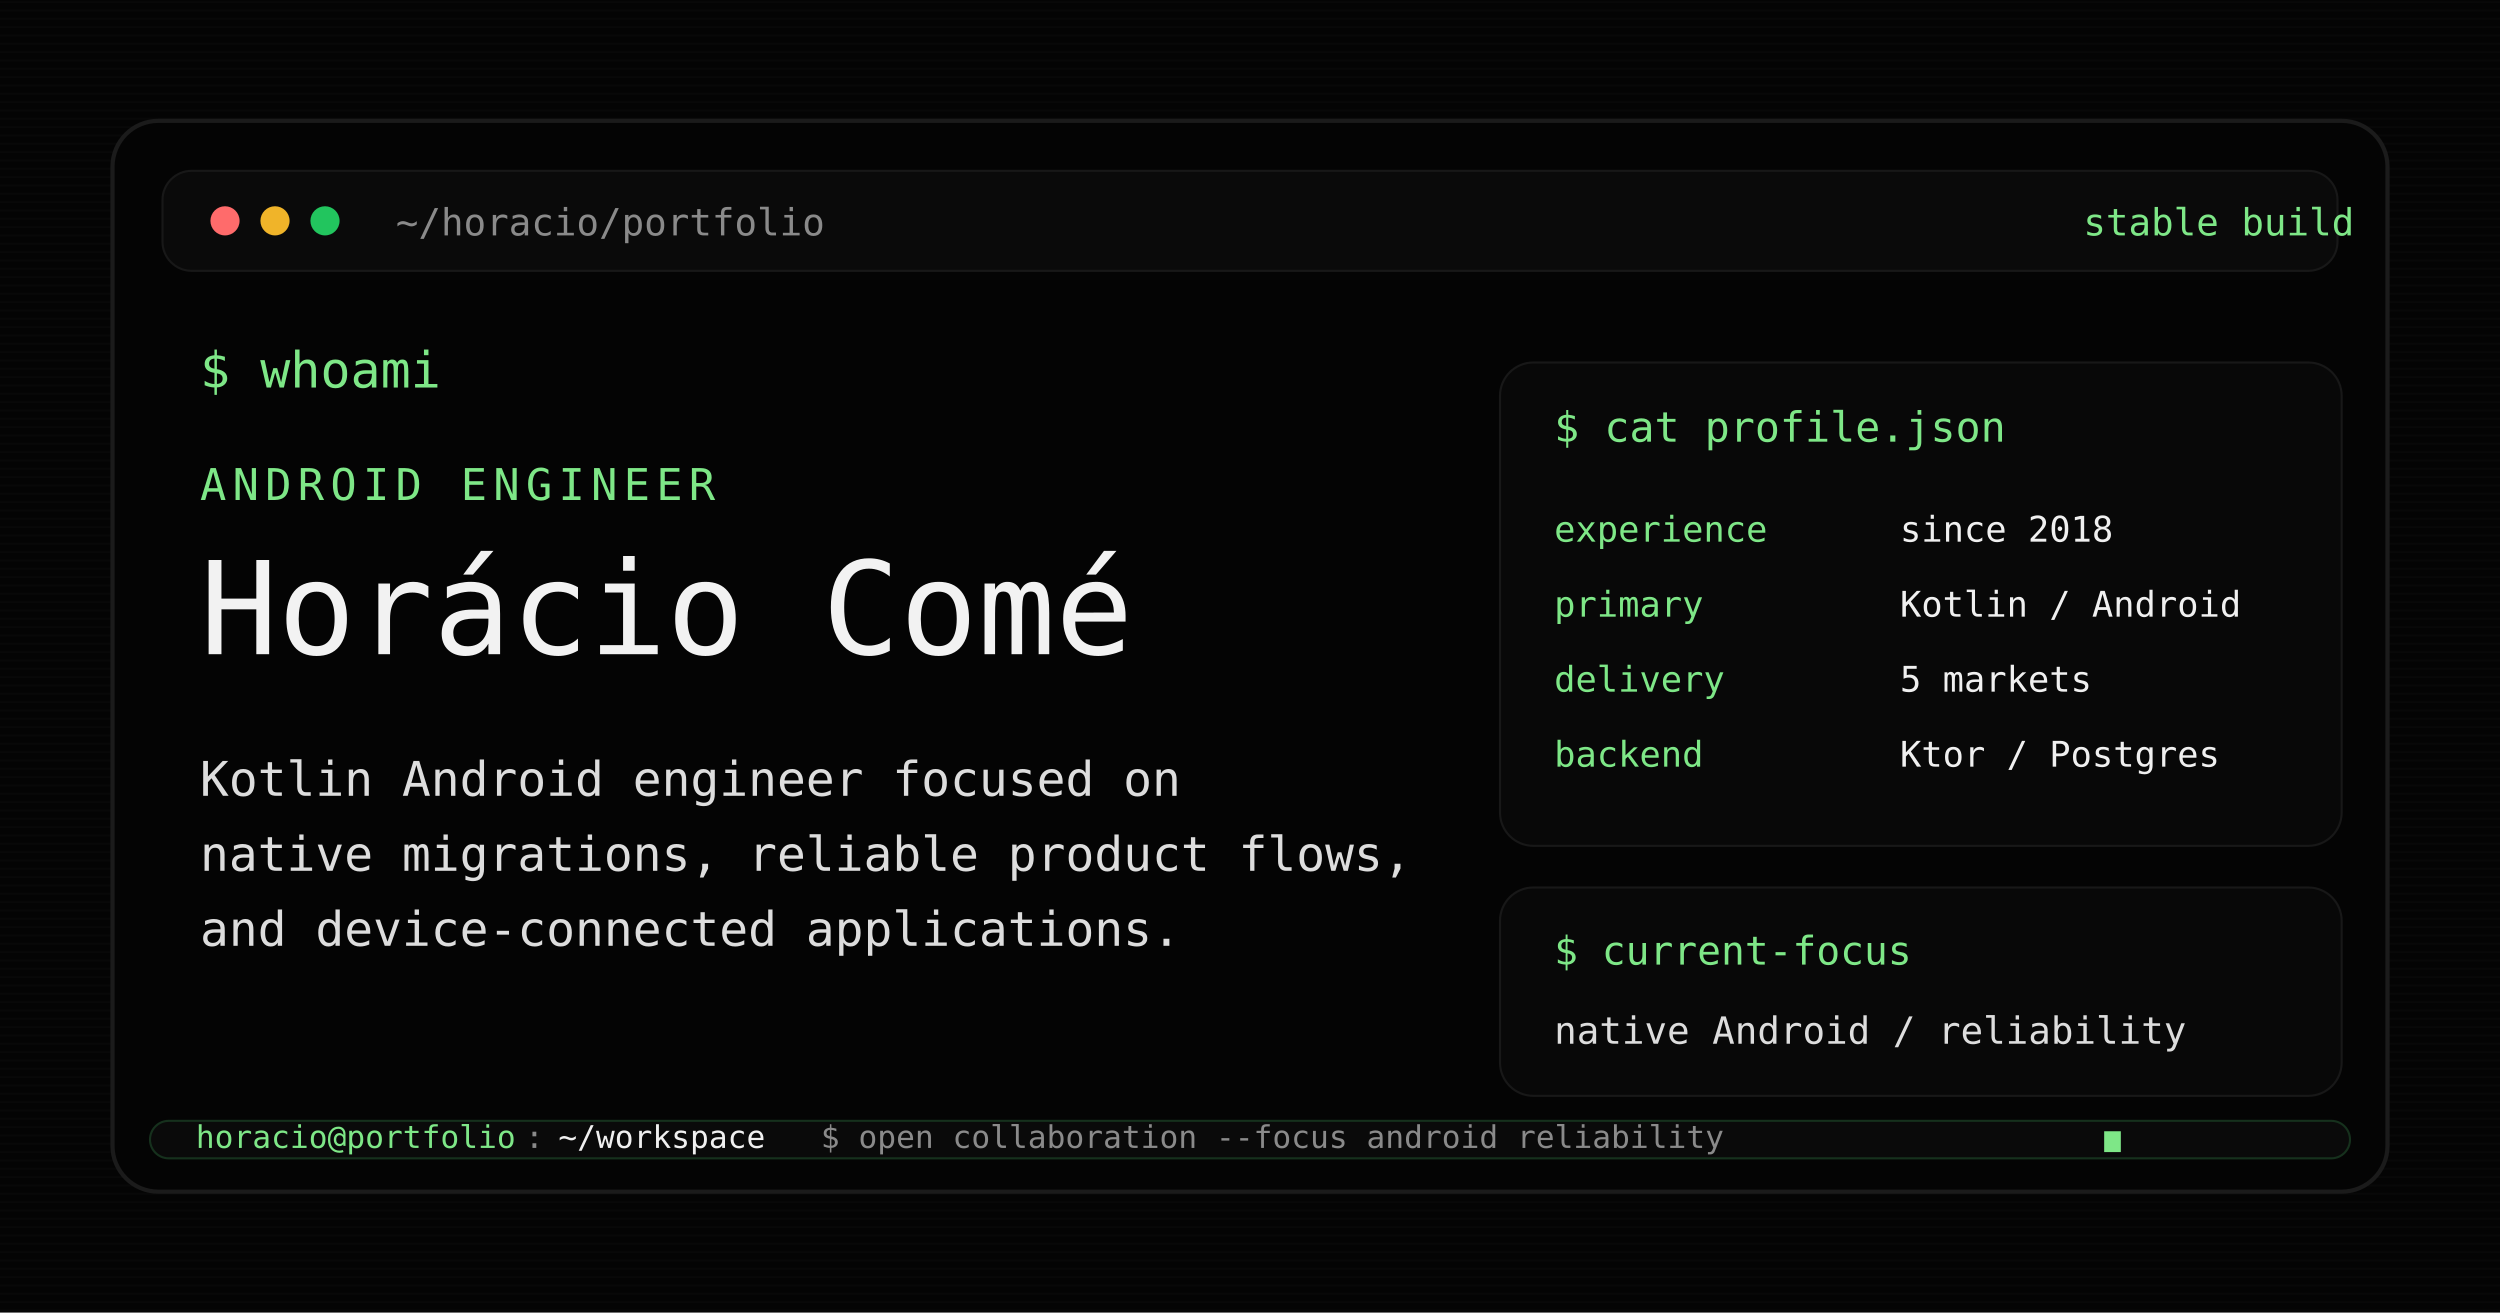
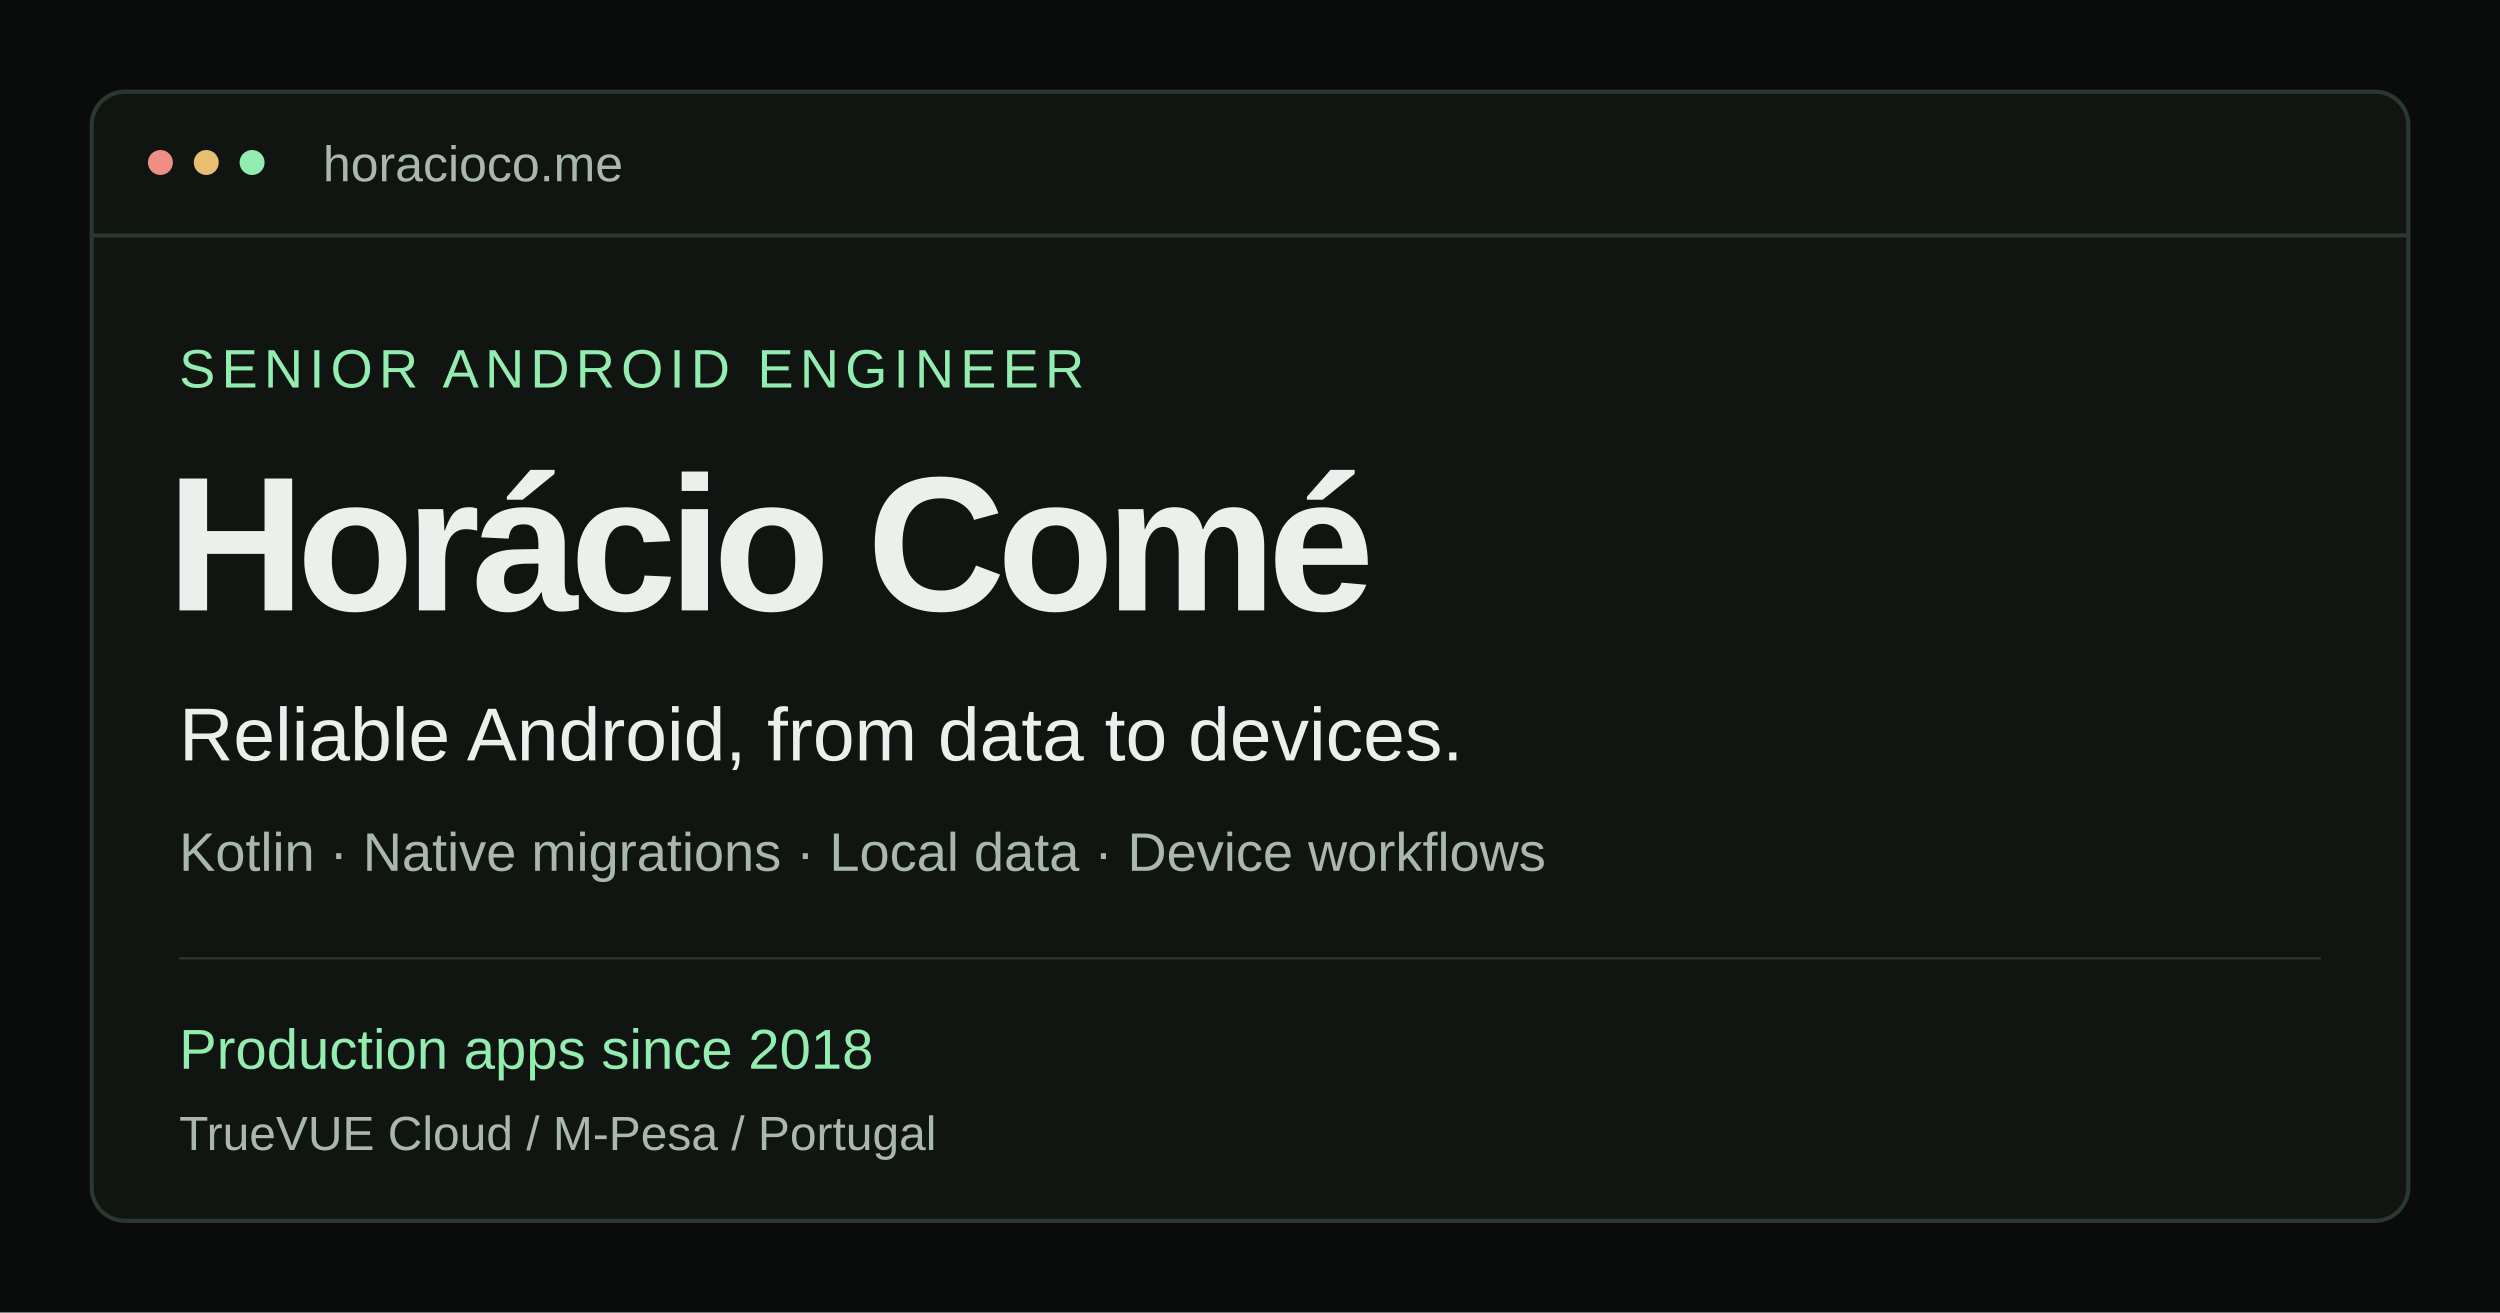
- <svg xmlns="http://www.w3.org/2000/svg" width="1200" height="630" viewBox="0 0 1200 630" fill="none" role="img" aria-labelledby="title desc">
-   <rect width="1200" height="630" fill="#050505" />
-   <rect width="1200" height="630" fill="url(#grain)" opacity="0.18" />
-   <rect x="54" y="58" width="1092" height="514" rx="22" fill="#040404" stroke="#1B1B1B" stroke-width="2" />
-   <rect x="78" y="82" width="1044" height="48" rx="14" fill="#0A0A0A" stroke="#181818" />
-   <circle cx="108" cy="106" r="7" fill="#FF6B6B" />
-   <circle cx="132" cy="106" r="7" fill="#F0B429" />
-   <circle cx="156" cy="106" r="7" fill="#22C55E" />
-   <text x="190" y="113" fill="#8A8A8A" font-family="Menlo, Consolas, monospace" font-size="18">~/horacio/portfolio</text>
-   <text x="1000" y="113" fill="#7EE787" font-family="Menlo, Consolas, monospace" font-size="18">stable build</text>
-   <text x="96" y="186" fill="#7EE787" font-family="Menlo, Consolas, monospace" font-size="24">$ whoami</text>
-   <text x="96" y="240" fill="#7EE787" font-family="Menlo, Consolas, monospace" font-size="21" letter-spacing="3">ANDROID ENGINEER</text>
-   <text x="96" y="314" fill="#F2F2F2" font-family="Menlo, Consolas, monospace" font-size="62">Horácio Comé</text>
-   <text x="96" y="382" fill="#DDDDDD" font-family="Menlo, Consolas, monospace" font-size="23">Kotlin Android engineer focused on</text>
-   <text x="96" y="418" fill="#DDDDDD" font-family="Menlo, Consolas, monospace" font-size="23">native migrations, reliable product flows,</text>
-   <text x="96" y="454" fill="#DDDDDD" font-family="Menlo, Consolas, monospace" font-size="23">and device-connected applications.</text>
-   <rect x="720" y="174" width="404" height="232" rx="16" fill="#080808" stroke="#181818" />
-   <text x="746" y="212" fill="#7EE787" font-family="Menlo, Consolas, monospace" font-size="20">$ cat profile.json</text>
-   <text x="746" y="260" fill="#7EE787" font-family="Menlo, Consolas, monospace" font-size="17">experience</text>
-   <text x="912" y="260" fill="#F0F0F0" font-family="Menlo, Consolas, monospace" font-size="17">since 2018</text>
-   <text x="746" y="296" fill="#7EE787" font-family="Menlo, Consolas, monospace" font-size="17">primary</text>
-   <text x="912" y="296" fill="#F0F0F0" font-family="Menlo, Consolas, monospace" font-size="17">Kotlin / Android</text>
-   <text x="746" y="332" fill="#7EE787" font-family="Menlo, Consolas, monospace" font-size="17">delivery</text>
-   <text x="912" y="332" fill="#F0F0F0" font-family="Menlo, Consolas, monospace" font-size="17">5 markets</text>
-   <text x="746" y="368" fill="#7EE787" font-family="Menlo, Consolas, monospace" font-size="17">backend</text>
-   <text x="912" y="368" fill="#F0F0F0" font-family="Menlo, Consolas, monospace" font-size="17">Ktor / Postgres</text>
-   <rect x="720" y="426" width="404" height="100" rx="16" fill="#080808" stroke="#181818" />
-   <text x="746" y="463" fill="#7EE787" font-family="Menlo, Consolas, monospace" font-size="19">$ current-focus</text>
-   <text x="746" y="501" fill="#DDDDDD" font-family="Menlo, Consolas, monospace" font-size="18">native Android / reliability</text>
-   <rect x="72" y="538" width="1056" height="18" rx="9" fill="#0A0A0A" stroke="#16311D" />
-   <text x="94" y="551" fill="#7EE787" font-family="Menlo, Consolas, monospace" font-size="15">horacio@portfolio</text>
-   <text x="252" y="551" fill="#8A8A8A" font-family="Menlo, Consolas, monospace" font-size="15">:</text>
-   <text x="268" y="551" fill="#F0F0F0" font-family="Menlo, Consolas, monospace" font-size="15">~/workspace</text>
-   <text x="394" y="551" fill="#8A8A8A" font-family="Menlo, Consolas, monospace" font-size="15">$ open collaboration --focus android reliability</text>
-   <rect x="1010" y="543" width="8" height="10" fill="#7EE787" />
-   <defs>
-     <pattern id="grain" width="4" height="4" patternUnits="userSpaceOnUse">
-       <path d="M0 0H4V4H0V0Z" fill="black" />
-       <path d="M0 1H4" stroke="white" stroke-opacity="0.08" />
-     </pattern>
-   </defs>
+ <svg xmlns="http://www.w3.org/2000/svg" width="1200" height="630" viewBox="0 0 1200 630" role="img" aria-labelledby="title desc">
+   <rect width="1200" height="630" fill="#090c0b" />
+   <rect x="44" y="44" width="1112" height="542" rx="16" fill="#101512" stroke="#2a3830" stroke-width="2" />
+   <path d="M44 113H1156" stroke="#2a3830" stroke-width="2" />
+   <circle cx="77" cy="78" r="6" fill="#ef8e83" />
+   <circle cx="99" cy="78" r="6" fill="#e8be71" />
+   <circle cx="121" cy="78" r="6" fill="#94edb0" />
+   <g font-family="Arial, sans-serif">
+     <text x="155" y="87" fill="#aab7ae" font-size="24">horacioco.me</text>
+     <text x="86" y="186" fill="#94edb0" font-size="26" letter-spacing="3">SENIOR ANDROID ENGINEER</text>
+     <text x="80" y="293" fill="#ecf0ed" font-size="92" font-weight="700" letter-spacing="-4">Horácio Comé</text>
+     <text x="86" y="365" fill="#ecf0ed" font-size="36">Reliable Android, from data to devices.</text>
+     <text x="86" y="418" fill="#aab7ae" font-size="26">Kotlin · Native migrations · Local data · Device workflows</text>
+     <path d="M86 460H1114" stroke="#2a3830" />
+     <text x="86" y="513" fill="#94edb0" font-size="27">Production apps since 2018</text>
+     <text x="86" y="552" fill="#aab7ae" font-size="23">TrueVUE Cloud / M-Pesa / Portugal</text>
+   </g>
</svg>
